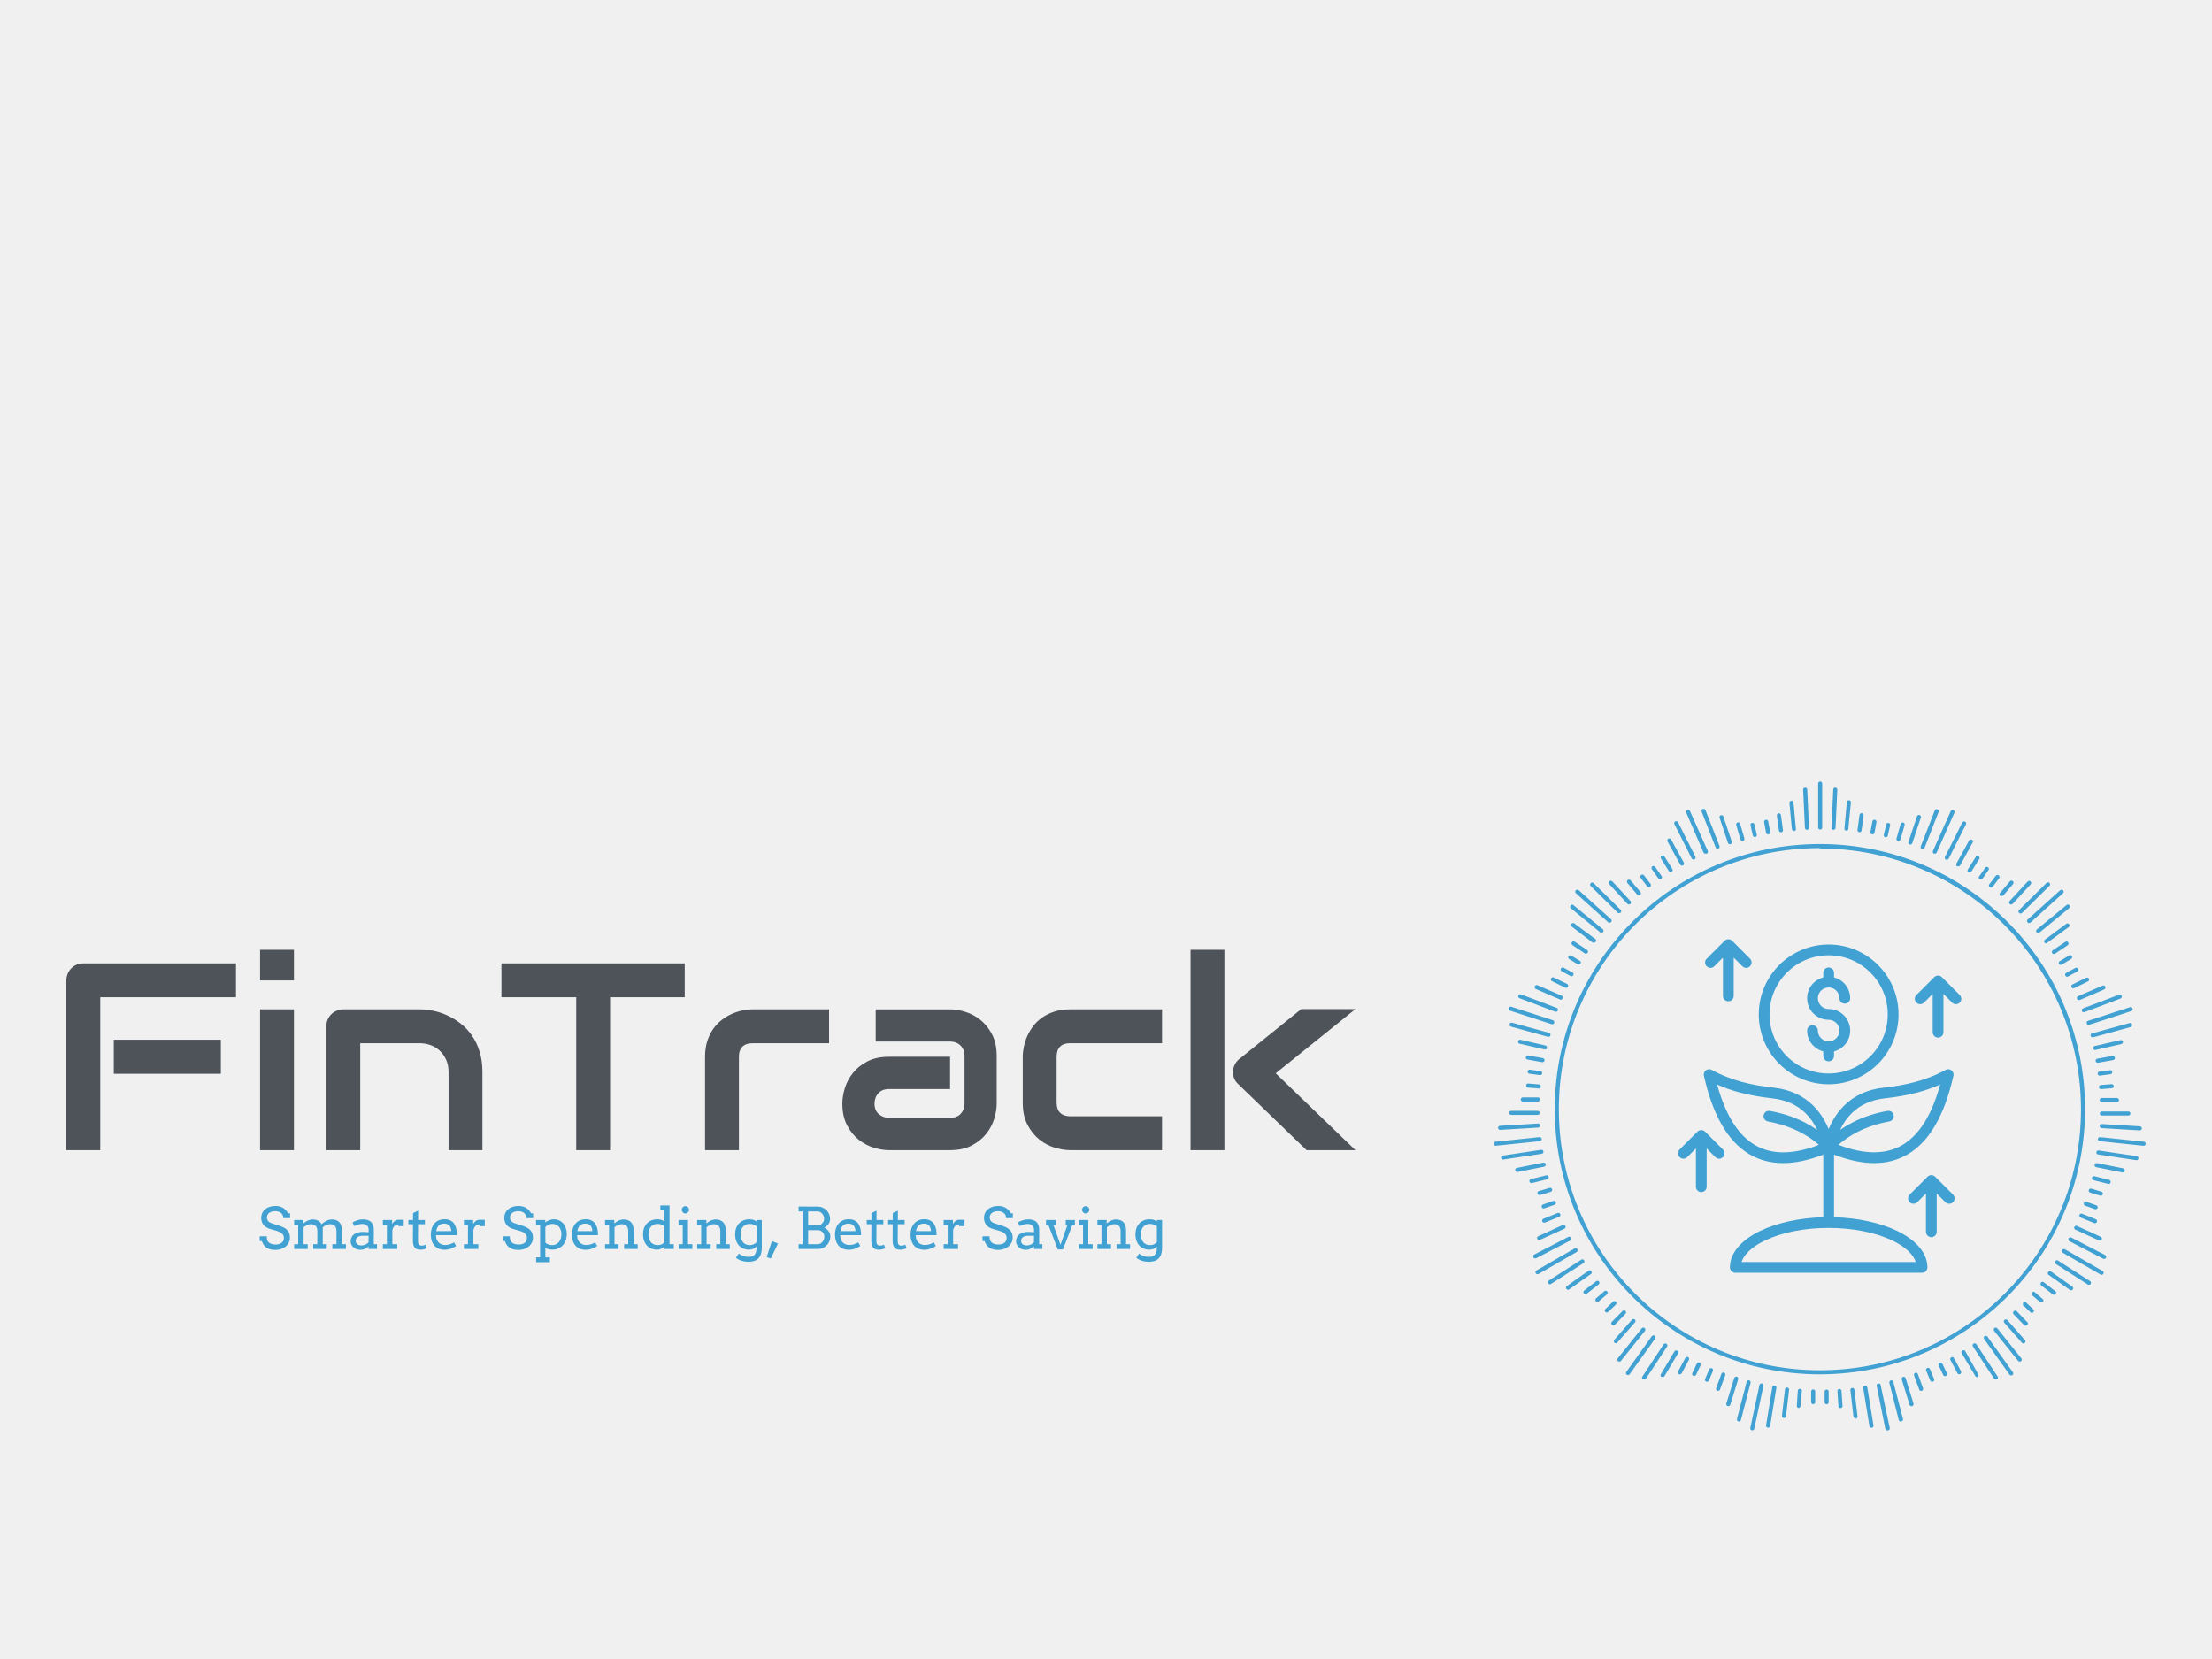
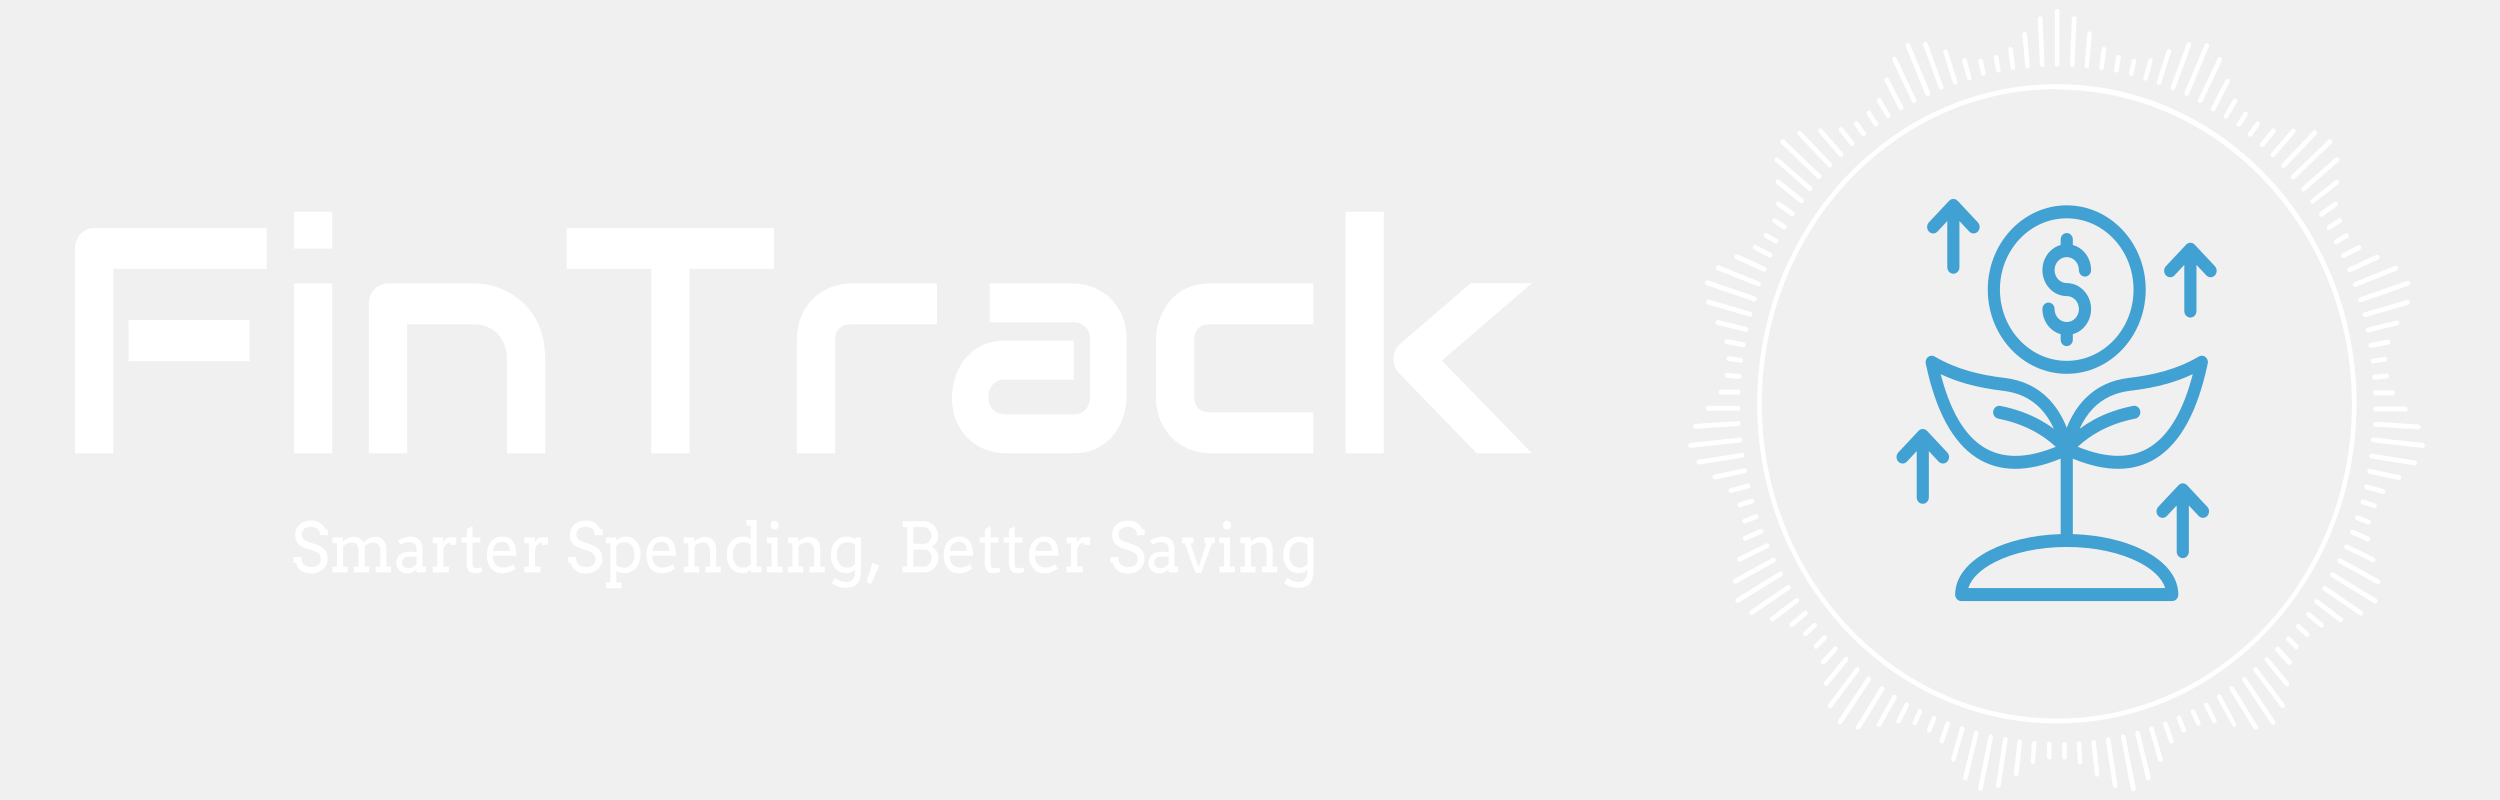
- <svg xmlns="http://www.w3.org/2000/svg" viewBox="0 0 400 300">
+ <svg xmlns="http://www.w3.org/2000/svg" viewBox="0 140 400 120" height="80px" width="250px" preserveAspectRatio="none">
  <rect data-name="background" fill="none" />
-   <g data-name="container" data="container_num:25" fill="#40a1d2" transform="translate(270.1076,141.3301) scale(2.296275)">
+   <g fill="white" transform="translate(270.1076,141.3301) scale(2.296275)">
    <path d="M25.69 46.68A20.88 20.88 0 1 1 46.57 25.8a20.9 20.9 0 0 1-20.88 20.88zm0-41.44A20.56 20.56 0 1 0 46.25 25.8 20.58 20.58 0 0 0 25.69 5.27z" />
    <path d="M25.71 3.78a.16.16 0 0 1-.16-.16V.16a.16.16 0 1 1 .32 0v3.46a.16.16 0 0 1-.16.16zM24.67 3.8a.16.16 0 0 1-.16-.15l-.14-3a.16.16 0 0 1 .15-.17.15.15 0 0 1 .17.15l.14 3a.16.16 0 0 1-.15.17zM23.64 3.87a.16.16 0 0 1-.16-.15l-.19-2.04a.16.16 0 0 1 .15-.17.16.16 0 0 1 .17.15l.19 2.08a.16.16 0 0 1-.15.17zM22.62 3.99a.16.16 0 0 1-.16-.14l-.16-1.17a.16.16 0 0 1 .14-.18.16.16 0 0 1 .18.14l.16 1.18a.16.16 0 0 1-.14.18zM21.61 4.16a.16.16 0 0 1-.16-.13l-.15-.82a.163.163 0 1 1 .32-.06l.15.82a.16.16 0 0 1-.13.19zM26.75 3.8a.16.16 0 0 1-.15-.17l.14-3a.15.15 0 0 1 .17-.15.16.16 0 0 1 .15.17l-.14 3a.16.16 0 0 1-.17.15zM27.77 3.87a.16.16 0 0 1-.15-.17l.19-2.08a.16.16 0 0 1 .17-.15.16.16 0 0 1 .15.17l-.2 2.04a.16.16 0 0 1-.16.19zM28.79 3.99a.16.16 0 0 1-.14-.18l.16-1.18a.16.16 0 0 1 .18-.14.16.16 0 0 1 .14.18l-.16 1.18a.16.16 0 0 1-.18.14zM29.8 4.16a.16.16 0 0 1-.13-.19l.15-.82a.163.163 0 1 1 .32.06l-.15.82a.16.16 0 0 1-.19.13zM16.67 5.68a.16.16 0 0 1-.15-.1l-1.36-3.14a.16.16 0 0 1 .29-.13l1.41 3.16a.16.16 0 0 1-.08.21h-.07zM15.73 6.14a.16.16 0 0 1-.14-.09l-1.36-2.7a.161.161 0 1 1 .29-.14l1.36 2.7a.16.16 0 0 1-.07.22zM14.83 6.62a.16.16 0 0 1-.14-.08l-1-1.82a.161.161 0 0 1 .28-.16l1 1.82a.16.16 0 0 1-.06.22zM13.94 7.14a.16.16 0 0 1-.14-.08l-.63-1a.16.16 0 0 1 .27-.17l.63 1a.16.16 0 0 1-.05.22zM13.08 7.68a.16.16 0 0 1-.13-.07l-.48-.69a.16.16 0 1 1 .26-.18l.48.69a.16.16 0 0 1 0 .22.16.16 0 0 1-.13.03zM17.63 5.29a.16.16 0 0 1-.15-.1l-1.1-2.81a.162.162 0 1 1 .3-.12l1.1 2.81a.16.16 0 0 1-.09.21h-.06zM18.6 4.94a.16.16 0 0 1-.15-.11l-.67-2a.16.16 0 0 1 .3-.1l.67 2a.16.16 0 0 1-.1.2h-.05zM19.58 4.68a.16.16 0 0 1-.15-.12l-.33-1.14a.161.161 0 1 1 .31-.09l.33 1.14a.16.16 0 0 1-.11.2zM20.57 4.37a.16.16 0 0 1-.16-.12l-.19-.82a.16.16 0 0 1 .31-.07l.19.82a.16.16 0 0 1-.12.19z" />
    <g>
      <path d="M9.16 11.11a.16.16 0 0 1-.11 0L6.48 8.8a.163.163 0 1 1 .22-.24l2.57 2.31a.16.16 0 0 1-.11.24zM8.52 11.9a.16.16 0 0 1-.1 0L6.08 9.98a.16.16 0 0 1 .2-.25l2.34 1.92a.16.16 0 0 1-.1.25zM7.89 12.68a.16.16 0 0 1-.1 0l-1.63-1.25a.161.161 0 1 1 .19-.26l1.68 1.25a.16.16 0 0 1-.14.26zM7.29 13.55a.16.16 0 0 1-.09 0l-1-.67a.162.162 0 1 1 .18-.27l1 .67a.16.16 0 0 1-.09.27zM6.73 14.41h-.08l-.72-.44a.16.16 0 0 1 .17-.27l.72.44a.16.16 0 0 1-.09.27zM9.91 10.36a.16.16 0 0 1-.11 0L7.65 8.24a.163.163 0 1 1 .23-.23l2.15 2.12a.16.16 0 0 1-.12.23zM10.65 9.68a.16.16 0 0 1-.12-.05L9.11 8.09a.163.163 0 1 1 .24-.22l1.42 1.54a.16.16 0 0 1-.12.27zM11.42 8.96a.16.16 0 0 1-.12-.06l-.77-.91a.163.163 0 1 1 .25-.21l.77.91a.16.16 0 0 1-.13.27zM12.22 8.32a.16.16 0 0 1-.13-.06l-.51-.67a.164.164 0 1 1 .26-.2l.51.67a.16.16 0 0 1-.13.26z" />
    </g>
    <g>
      <path d="M4.57 19.11l-3.29-1.07a.163.163 0 0 1 .1-.31l3.29 1.07a.163.163 0 0 1-.1.31zM4.27 20.1l-2.91-.8a.161.161 0 1 1 .09-.31l2.91.8a.161.161 0 0 1-.09.31zM4.02 21.1l-2-.46a.16.16 0 0 1 .07-.31l2 .46a.16.16 0 0 1-.07.31zM3.82 22.1l-1.17-.21a.163.163 0 0 1 .06-.32l1.17.21a.163.163 0 0 1-.06.32zM3.66 23.12l-.83-.11a.16.16 0 1 1 0-.32l.83.11a.16.16 0 0 1 0 .32zM4.91 18.13h-.05l-2.83-1.07a.16.16 0 0 1-.09-.21.16.16 0 0 1 .21-.09l2.83 1.07a.16.16 0 0 1-.07.3zM5.3 17.17h-.06l-1.92-.83a.163.163 0 1 1 .13-.3l1.92.83a.16.16 0 0 1-.07.3zM5.73 16.24h-.07l-1.07-.52a.161.161 0 0 1 .14-.29l1.07.52a.16.16 0 0 1-.07.29zM6.16 15.33h-.08l-.74-.4a.16.16 0 0 1 .15-.28l.74.4a.16.16 0 0 1-.07.28z" />
    </g>
    <g>
      <path d="M.16 28.68a.16.16 0 0 1 0-.32L3.6 28a.16.16 0 0 1 .18.14.16.16 0 0 1-.14.18l-3.48.36zM.74 29.77a.16.16 0 0 1 0-.32l3-.45a.16.16 0 0 1 .18.13.16.16 0 0 1-.13.18l-3 .45zM1.85 30.74a.16.16 0 0 1 0-.32l2.05-.41a.163.163 0 1 1 .06.32l-2.05.41zM2.97 31.62a.16.16 0 0 1 0-.32l1.16-.29a.16.16 0 0 1 .08.31l-1.16.29zM3.6 32.56a.16.16 0 0 1 0-.32l.8-.24a.161.161 0 1 1 .09.31l-.8.24zM.5 27.43a.16.16 0 0 1 0-.32l3-.18a.16.16 0 0 1 0 .32l-3 .18zM1.38 26.25a.16.16 0 0 1 0-.32h2.09a.17.17 0 0 1 .16.16.16.16 0 0 1-.16.16H1.38zM3.48 25.2H2.29a.16.16 0 0 1-.16-.17.17.17 0 0 1 .17-.16h1.19a.165.165 0 0 1-.01.33zM3.54 24.17l-.84-.07a.16.16 0 0 1-.15-.17.16.16 0 0 1 .17-.15l.84.07a.16.16 0 0 1-.02.32z" />
    </g>
    <g>
      <path d="M3.45 38.8a.16.16 0 0 1-.08-.3l3-1.73a.161.161 0 0 1 .16.28l-3 1.73zM4.44 39.59a.16.16 0 0 1-.09-.3l2.54-1.63a.16.16 0 1 1 .17.27l-2.54 1.63zM5.85 40.02a.16.16 0 0 1-.09-.29l1.71-1.21a.161.161 0 0 1 .19.26l-1.71 1.21a.16.16 0 0 1-.1.03zM7.23 40.37a.16.16 0 0 1-.1-.29l.94-.73a.16.16 0 0 1 .2.25l-.94.73a.16.16 0 0 1-.1.04zM8.16 40.98a.16.16 0 0 1-.1-.28l.64-.55a.16.16 0 1 1 .21.24l-.64.55a.16.16 0 0 1-.11.04zM3.26 37.55a.16.16 0 0 1-.07-.3l2.68-1.39a.163.163 0 0 1 .15.29l-2.68 1.39zM3.59 36.11a.16.16 0 0 1-.07-.31l1.9-.87a.16.16 0 1 1 .13.29l-1.9.87h-.07zM3.98 34.74a.16.16 0 0 1-.06-.31l1.1-.45a.162.162 0 1 1 .12.3l-1.1.45h-.06zM3.93 33.62a.16.16 0 0 1-.05-.31l.79-.28a.16.16 0 1 1 .11.3l-.79.28h-.05z" />
    </g>
    <g>
      <path d="M10.58 46.74a.16.16 0 0 1-.13-.26l2-2.8a.161.161 0 0 1 .26.19l-2 2.8a.16.16 0 0 1-.13.07zM11.81 47.06h-.09a.16.16 0 0 1 0-.22l1.66-2.52a.162.162 0 1 1 .27.18l-1.66 2.52a.16.16 0 0 1-.18.04zM13.27 46.88h-.08a.16.16 0 0 1-.03-.2l1.07-1.8a.161.161 0 0 1 .28.16l-1.07 1.8a.16.16 0 0 1-.17.04zM14.67 46.68h-.08a.16.16 0 0 1-.07-.22l.56-1.05a.16.16 0 1 1 .28.15l-.56 1.05a.16.16 0 0 1-.13.07zM15.79 46.8h-.07a.16.16 0 0 1-.08-.21l.36-.76a.161.161 0 0 1 .29.14l-.36.76a.16.16 0 0 1-.14.07zM9.9 45.68a.16.16 0 0 1-.13-.26l1.89-2.36a.16.16 0 1 1 .25.2l-1.89 2.36a.16.16 0 0 1-.12.06zM9.62 44.23a.16.16 0 0 1-.12-.27l1.38-1.57a.16.16 0 1 1 .24.21l-1.38 1.57a.16.16 0 0 1-.12.06zM9.42 42.82a.16.16 0 0 1-.12-.27l.86-.87a.16.16 0 0 1 .23.22l-.83.86a.16.16 0 0 1-.14.06zM8.91 41.81a.16.16 0 0 1-.11-.28l.61-.58a.16.16 0 0 1 .22.23l-.61.58a.16.16 0 0 1-.11.05z" />
    </g>
    <g>
      <path d="M20.33 51.09a.16.16 0 0 1-.12-.19l.72-3.38a.16.16 0 0 1 .19-.12.16.16 0 0 1 .12.19l-.72 3.38a.16.16 0 0 1-.19.12zM21.58 50.88a.16.16 0 0 1-.13-.18l.49-3a.162.162 0 1 1 .32.05l-.49 3a.16.16 0 0 1-.19.13zM22.84 50.12a.16.16 0 0 1-.14-.18l.24-2.08a.16.16 0 0 1 .18-.14.16.16 0 0 1 .14.18l-.24 2.08a.16.16 0 0 1-.18.14zM24.02 49.33a.16.16 0 0 1-.15-.17l.08-1.19a.17.17 0 0 1 .17-.15.16.16 0 0 1 .15.17l-.11 1.19a.16.16 0 0 1-.14.15zM25.16 49.03a.16.16 0 0 1-.16-.16v-.84a.16.16 0 0 1 .32 0v.84a.16.16 0 0 1-.16.16zM19.27 50.39a.16.16 0 0 1-.11-.2l.76-2.92a.16.16 0 1 1 .31.08l-.76 2.92a.16.16 0 0 1-.2.12zM18.43 49.18a.16.16 0 0 1-.11-.2l.62-2a.163.163 0 1 1 .31.1l-.62 2a.16.16 0 0 1-.2.1zM17.67 47.98h-.05a.16.16 0 0 1-.1-.21l.41-1.12a.16.16 0 1 1 .3.11l-.41 1.12a.16.16 0 0 1-.15.1zM16.8 47.26h-.06a.16.16 0 0 1-.09-.21l.32-.77a.162.162 0 0 1 .3.12l-.32.77a.16.16 0 0 1-.15.09z" />
    </g>
    <g>
      <path d="M31 51.1a.16.16 0 0 1-.16-.13l-.68-3.38a.16.16 0 0 1 .12-.19.16.16 0 0 1 .19.12l.72 3.38a.16.16 0 0 1-.12.19zM32.06 50.4a.16.16 0 0 1-.16-.12l-.74-2.92a.16.16 0 0 1 .11-.2.16.16 0 0 1 .2.11l.76 2.92a.16.16 0 0 1-.11.2zM32.9 49.19a.16.16 0 0 1-.15-.11l-.62-2a.163.163 0 0 1 .31-.1l.62 2a.16.16 0 0 1-.11.2zM33.66 47.99a.16.16 0 0 1-.15-.11l-.41-1.12a.16.16 0 0 1 .3-.11l.41 1.12a.16.16 0 0 1-.1.21h-.05zM34.53 47.27a.16.16 0 0 1-.15-.1l-.32-.77a.162.162 0 1 1 .3-.12l.32.77a.16.16 0 0 1-.09.21h-.06zM29.75 50.89a.16.16 0 0 1-.16-.13l-.49-3a.162.162 0 0 1 .32-.05l.49 3a.16.16 0 0 1-.13.18zM28.49 50.13a.16.16 0 0 1-.16-.14l-.24-2.08a.16.16 0 1 1 .32 0l.24 2.08a.16.16 0 0 1-.14.18zM27.31 49.34a.16.16 0 0 1-.16-.15L27.07 48a.16.16 0 0 1 .15-.17.16.16 0 0 1 .17.15l.08 1.19a.16.16 0 0 1-.15.17zM26.22 49.04a.16.16 0 0 1-.16-.16v-.84a.16.16 0 0 1 .16-.16.16.16 0 0 1 .16.16v.84a.16.16 0 0 1-.16.16z" />
    </g>
    <g>
      <path d="M40.75 46.77a.16.16 0 0 1-.13-.07l-2-2.8a.161.161 0 0 1 .26-.19l2 2.8a.16.16 0 0 1-.13.26zM41.43 45.68a.16.16 0 0 1-.13-.06l-1.89-2.36a.16.16 0 0 1 .25-.2l1.89 2.36a.16.16 0 0 1-.12.26zM41.72 44.25a.16.16 0 0 1-.12-.05l-1.38-1.57a.16.16 0 1 1 .24-.21l1.38 1.57a.16.16 0 0 1-.12.26zM41.92 42.84a.16.16 0 0 1-.12 0l-.83-.86a.178.178 0 0 1 .19-.3l.83.86a.16.16 0 0 1-.07.3zM42.42 41.83a.16.16 0 0 1-.11 0l-.61-.58a.16.16 0 0 1 .22-.23l.61.58a.16.16 0 0 1-.11.23zM39.53 47.08a.16.16 0 0 1-.13-.07l-1.66-2.52a.162.162 0 1 1 .27-.18l1.66 2.52a.16.16 0 0 1 0 .22zM38.07 46.9a.16.16 0 0 1-.14-.08l-1.07-1.8a.161.161 0 1 1 .28-.16l1.02 1.82a.16.16 0 0 1-.06.22zM36.66 46.68a.16.16 0 0 1-.14-.09l-.56-1.05a.16.16 0 0 1 .28-.15l.56 1.05a.16.16 0 0 1-.07.22zM35.55 46.83a.16.16 0 0 1-.15-.09l-.36-.76a.161.161 0 1 1 .29-.14l.36.76a.16.16 0 0 1-.08.21z" />
    </g>
    <g>
      <path d="M47.9 38.84h-.08l-3-1.73a.161.161 0 0 1 .16-.28l3 1.73a.16.16 0 0 1-.08.28zM48.09 37.59h-.07l-2.68-1.39a.163.163 0 1 1 .15-.29l2.68 1.39a.16.16 0 0 1-.08.29zM47.76 36.15h-.07l-1.9-.87a.16.16 0 0 1 .13-.29l1.9.87a.16.16 0 0 1-.06.29zM47.37 34.78h-.06l-1.1-.45a.162.162 0 0 1 .12-.3l1.1.45a.16.16 0 0 1-.06.3zM47.42 33.68h-.05l-.79-.28a.16.16 0 1 1 .11-.3l.79.28a.16.16 0 0 1-.06.3zM46.91 39.63h-.09L44.28 38a.16.16 0 1 1 .17-.27l2.54 1.63a.16.16 0 0 1-.08.27zM45.5 40.06a.16.16 0 0 1-.09 0l-1.71-1.21a.161.161 0 1 1 .19-.26l1.71 1.21a.16.16 0 0 1-.1.26zM44.16 40.41a.16.16 0 0 1-.1 0l-.94-.73a.16.16 0 1 1 .2-.25l.94.73a.16.16 0 0 1-.1.25zM43.16 41.02a.16.16 0 0 1-.1 0l-.64-.55a.16.16 0 1 1 .21-.24l.64.55a.16.16 0 0 1-.11.24z" />
    </g>
    <g>
      <path d="M51.16 28.68l-3.44-.36a.16.16 0 0 1-.14-.18.16.16 0 0 1 .18-.14l3.44.36a.161.161 0 0 1-.04.32zM50.87 27.47l-3-.18a.16.16 0 0 1-.15-.17.16.16 0 0 1 .17-.15l3 .18a.16.16 0 0 1-.02.32zM49.98 26.3h-2.09a.16.16 0 0 1 0-.32h2.09a.16.16 0 0 1 0 .32zM47.88 25.24a.16.16 0 0 1 0-.32h1.19a.17.17 0 0 1 .17.16.16.16 0 0 1-.16.17h-1.19zM47.82 24.22a.16.16 0 0 1 0-.32l.84-.07a.16.16 0 0 1 .17.15.16.16 0 0 1-.15.17l-.84.07zM50.62 29.82l-3-.45a.16.16 0 0 1 0-.32l3 .45a.16.16 0 0 1 0 .32zM49.51 30.78l-2.05-.41a.163.163 0 1 1 .06-.32l2.05.41a.163.163 0 0 1-.06.32zM48.39 31.68l-1.16-.29a.16.16 0 0 1 .08-.31l1.16.29a.16.16 0 0 1-.08.31zM47.77 32.61l-.8-.24a.161.161 0 1 1 .09-.31l.8.24a.161.161 0 0 1-.09.31z" />
    </g>
    <g>
      <path d="M46.81 19.15a.16.16 0 0 1 0-.31l3.29-1.07a.163.163 0 1 1 .1.31l-3.29 1.07zM46.47 18.17a.16.16 0 0 1-.06-.31l2.83-1.07a.16.16 0 1 1 .11.3l-2.83 1.07h-.06zM46.09 17.21a.16.16 0 0 1-.06-.31l1.92-.83a.163.163 0 0 1 .13.3l-1.92.83h-.06zM45.66 16.28a.16.16 0 0 1-.07-.31l1.07-.52a.161.161 0 1 1 .14.29l-1.07.52zM45.16 15.37a.16.16 0 0 1-.08-.3l.74-.4a.16.16 0 0 1 .15.28l-.74.4zM47.16 20.14a.16.16 0 0 1 0-.32l2.91-.8a.161.161 0 0 1 .09.31l-2.91.8zM47.36 21.14a.16.16 0 0 1 0-.32l2-.46a.16.16 0 0 1 .19.12.16.16 0 0 1-.12.19l-2 .46zM47.56 22.14a.16.16 0 0 1 0-.32l1.17-.21a.16.16 0 0 1 .19.13.16.16 0 0 1-.13.19l-1.17.21zM47.72 23.16a.16.16 0 0 1 0-.32l.83-.11a.16.16 0 0 1 0 .32l-.83.11z" />
    </g>
    <g>
      <path d="M42.16 11.14a.16.16 0 0 1-.11-.28l2.57-2.31a.163.163 0 0 1 .22.24l-2.57 2.31a.16.16 0 0 1-.11.04zM41.49 10.39a.16.16 0 0 1-.11-.28l2.15-2.12a.163.163 0 1 1 .23.23l-2.15 2.12a.16.16 0 0 1-.12.05zM40.75 9.68a.16.16 0 0 1-.12-.27l1.42-1.54a.163.163 0 0 1 .24.22l-1.42 1.54a.16.16 0 0 1-.12.05zM39.98 9a.16.16 0 0 1-.1 0 .16.16 0 0 1 0-.23l.77-.91a.163.163 0 0 1 .25.21l-.77.91a.16.16 0 0 1-.15.02zM39.16 8.35a.16.16 0 0 1-.13-.26l.51-.67a.164.164 0 0 1 .26.2l-.51.67a.16.16 0 0 1-.13.06zM42.88 11.93a.16.16 0 0 1-.1-.29l2.34-1.92a.16.16 0 1 1 .2.25l-2.34 1.92a.16.16 0 0 1-.1.04zM43.51 12.74a.16.16 0 0 1-.1-.29l1.68-1.25a.161.161 0 1 1 .19.26l-1.67 1.22a.16.16 0 0 1-.1.06zM44.11 13.58a.16.16 0 0 1-.09-.29l1-.67a.162.162 0 1 1 .18.27l-1 .67a.16.16 0 0 1-.09.02zM44.66 14.44a.16.16 0 0 1-.08-.3l.72-.44a.16.16 0 1 1 .17.27l-.72.44z" />
    </g>
    <g>
      <path d="M34.74 5.68h-.07a.16.16 0 0 1-.08-.21L36 2.31a.16.16 0 0 1 .29.13L34.88 5.6a.16.16 0 0 1-.14.08zM33.78 5.31h-.06a.16.16 0 0 1-.09-.21l1.1-2.81a.162.162 0 1 1 .3.12l-1.1 2.81a.16.16 0 0 1-.15.09zM32.81 4.96h-.05a.16.16 0 0 1-.1-.2l.67-2a.16.16 0 1 1 .3.1l-.67 2a.16.16 0 0 1-.15.1zM31.83 4.68a.16.16 0 0 1-.11-.2l.33-1.14a.161.161 0 0 1 .31.09l-.33 1.14a.16.16 0 0 1-.2.11zM30.84 4.39a.16.16 0 0 1-.12-.19l.19-.82a.16.16 0 0 1 .19-.12.16.16 0 0 1 .12.19l-.19.82a.16.16 0 0 1-.19.12zM35.68 6.15h-.07a.16.16 0 0 1-.07-.22l1.36-2.7a.161.161 0 0 1 .29.14l-1.36 2.7a.16.16 0 0 1-.15.08zM36.58 6.68h-.08a.16.16 0 0 1-.06-.22l1-1.82a.161.161 0 1 1 .28.16l-1 1.82a.16.16 0 0 1-.14.06zM37.47 7.16h-.09a.16.16 0 0 1-.05-.22l.63-1a.16.16 0 1 1 .27.17l-.63 1a.16.16 0 0 1-.13.05zM38.33 7.68a.16.16 0 0 1-.09 0 .16.16 0 0 1 0-.22l.48-.69a.16.16 0 0 1 .26.18l-.48.69a.16.16 0 0 1-.17.04z" />
    </g>
  </g>
  <g data-name="icon" fill="#40a1d2" data="id:7199517" transform="translate(296.629,167.5748) scale(0.6484956)">
    <path d="m76.793 93.5c-0.734-2.258-3.094-4.344-6.523-5.992-4.516-2.168-10.793-3.512-17.762-3.512s-13.25 1.34-17.762 3.512c-3.434 1.648-5.789 3.731-6.523 5.992h48.578zm-7.894-42.137c0.809-0.148 1.594 0.391 1.738 1.199 0.148 0.809-0.391 1.594-1.199 1.738-3.262 0.602-6.227 1.574-8.879 2.93-1.949 0.992-3.731 2.188-5.344 3.586 7.305 2.801 13.297 2.801 17.965-0.012 4.641-2.793 8.117-8.395 10.426-16.789-2.094 0.93-4.191 1.648-6.289 2.207-3.062 0.82-6.133 1.309-9.191 1.648-3.766 0.422-6.793 1.82-9.102 4.055-1.344 1.301-2.457 2.891-3.344 4.742 1.117-0.777 2.293-1.48 3.527-2.113 2.894-1.477 6.133-2.543 9.699-3.199zm-33.328 2.941c-0.809-0.148-1.352-0.926-1.199-1.738 0.148-0.809 0.926-1.352 1.738-1.199 3.566 0.652 6.805 1.723 9.699 3.199 1.234 0.629 2.41 1.332 3.527 2.113-0.887-1.855-2-3.445-3.344-4.742-2.309-2.231-5.34-3.633-9.102-4.055-3.059-0.344-6.129-0.832-9.191-1.648-2.098-0.562-4.195-1.277-6.289-2.207 2.309 8.398 5.785 13.996 10.426 16.789 4.668 2.812 10.656 2.812 17.965 0.012-1.609-1.398-3.394-2.594-5.344-3.586-2.656-1.352-5.617-2.328-8.879-2.93zm-14.957-43.266c-0.586 0.586-1.535 0.586-2.121 0-0.586-0.586-0.586-1.535 0-2.121l4.981-4.981c0.586-0.586 1.535-0.586 2.121 0l4.981 4.981c0.586 0.586 0.586 1.535 0 2.121-0.586 0.586-1.535 0.586-2.121 0l-2.422-2.422v10.68c0 0.828-0.672 1.5-1.5 1.5s-1.5-0.672-1.5-1.5v-10.68l-2.422 2.422zm58.48 10.133c-0.586 0.586-1.535 0.586-2.121 0-0.586-0.586-0.586-1.535 0-2.121l4.981-4.981c0.586-0.586 1.535-0.586 2.121 0l4.981 4.981c0.586 0.586 0.586 1.535 0 2.121-0.586 0.586-1.535 0.586-2.121 0l-2.422-2.422v10.68c0 0.828-0.672 1.5-1.5 1.5s-1.5-0.672-1.5-1.5v-10.68l-2.422 2.422zm-1.879 55.648c-0.586 0.586-1.535 0.586-2.121 0-0.586-0.586-0.586-1.535 0-2.121l4.981-4.981c0.586-0.586 1.535-0.586 2.121 0l4.981 4.981c0.586 0.586 0.586 1.535 0 2.121-0.586 0.586-1.535 0.586-2.121 0l-2.422-2.422v10.68c0 0.828-0.672 1.5-1.5 1.5-0.828 0-1.5-0.672-1.5-1.5v-10.68l-2.422 2.422zm-64.148-12.566c-0.586 0.586-1.535 0.586-2.121 0-0.586-0.586-0.586-1.535 0-2.121l4.981-4.981c0.586-0.586 1.535-0.586 2.121 0l4.981 4.981c0.586 0.586 0.586 1.535 0 2.121-0.586 0.586-1.535 0.586-2.121 0l-2.422-2.422v10.68c0 0.828-0.672 1.5-1.5 1.5s-1.5-0.672-1.5-1.5v-10.68l-2.422 2.422zm40.938-28.211c0 0.828-0.672 1.5-1.5 1.5s-1.5-0.672-1.5-1.5v-1.262c-1.055-0.273-1.996-0.82-2.746-1.57-1.086-1.086-1.758-2.59-1.758-4.246 0-0.828 0.672-1.5 1.5-1.5s1.5 0.672 1.5 1.5 0.34 1.586 0.879 2.125c0.535 0.535 1.273 0.871 2.086 0.879h0.078c0.812-0.012 1.551-0.344 2.086-0.879 0.543-0.543 0.879-1.297 0.879-2.125s-0.34-1.582-0.879-2.125c-0.543-0.543-1.293-0.879-2.125-0.879-1.656 0-3.16-0.672-4.246-1.758-1.086-1.086-1.758-2.59-1.758-4.246s0.672-3.16 1.758-4.246c0.746-0.746 1.688-1.301 2.746-1.57v-1.262c0-0.828 0.672-1.5 1.5-1.5s1.5 0.672 1.5 1.5v1.262c1.055 0.273 1.996 0.82 2.746 1.57 1.086 1.086 1.758 2.59 1.758 4.246 0 0.828-0.672 1.5-1.5 1.5-0.828 0-1.5-0.672-1.5-1.5s-0.34-1.586-0.879-2.125c-0.535-0.535-1.273-0.871-2.086-0.879h-0.078c-0.812 0.012-1.551 0.344-2.086 0.879-0.543 0.543-0.879 1.297-0.879 2.125s0.34 1.582 0.879 2.125c0.543 0.543 1.293 0.879 2.125 0.879 1.656 0 3.16 0.672 4.246 1.758s1.758 2.59 1.758 4.246-0.672 3.16-1.758 4.246c-0.746 0.746-1.688 1.301-2.746 1.57zm-1.5-31.066c5.379 0 10.25 2.18 13.777 5.707 3.523 3.523 5.707 8.398 5.707 13.777 0 5.375-2.184 10.25-5.711 13.773-3.523 3.527-8.395 5.711-13.773 5.711-5.375 0-10.246-2.18-13.773-5.707l-0.008-0.008c-3.523-3.527-5.703-8.398-5.703-13.766 0-5.379 2.18-10.25 5.707-13.777l0.09-0.086c3.523-3.477 8.359-5.625 13.688-5.625zm11.656 7.828c-2.981-2.981-7.106-4.828-11.656-4.828-4.519 0-8.613 1.816-11.586 4.754l-0.07 0.074c-2.981 2.981-4.828 7.106-4.828 11.656 0 4.555 1.844 8.68 4.82 11.656 2.981 2.984 7.106 4.828 11.66 4.828 4.551 0 8.672-1.844 11.656-4.828 2.984-2.981 4.828-7.102 4.828-11.656 0-4.551-1.844-8.672-4.828-11.656zm23.129 28.773c-2.461 10.965-6.652 18.23-12.562 21.797-5.535 3.332-12.445 3.394-20.723 0.188v17.457c6.812 0.184 12.977 1.598 17.555 3.797 5.238 2.516 8.477 6.109 8.477 10.188 0 0.828-0.672 1.5-1.5 1.5h-52.062c-0.828 0-1.5-0.672-1.5-1.5 0-4.074 3.238-7.672 8.477-10.188 4.57-2.195 10.738-3.613 17.555-3.797v-17.457c-8.277 3.207-15.188 3.144-20.723-0.188-5.918-3.562-10.105-10.832-12.562-21.797-0.074-0.344-0.031-0.711 0.148-1.043 0.395-0.723 1.301-0.992 2.027-0.598 2.824 1.547 5.695 2.621 8.574 3.394 2.902 0.773 5.824 1.242 8.75 1.566 4.453 0.496 8.062 2.18 10.848 4.871 1.859 1.797 3.336 4.031 4.441 6.652 1.102-2.617 2.578-4.856 4.441-6.652 2.785-2.695 6.394-4.379 10.848-4.871 2.922-0.328 5.848-0.793 8.75-1.566 2.883-0.77 5.75-1.848 8.574-3.394 0.723-0.395 1.633-0.125 2.027 0.598 0.18 0.328 0.223 0.703 0.148 1.043z" />
  </g>
-   <g data-name="business_name" fill="#4e535a" data="id:78" transform="translate(8.443083,150.1325) scale(1.206054)">
+   <g data-name="business_name" fill="white" data="id:78" transform="translate(8.443083,150.1325) scale(1.206054)">
    <path d="M26.113,36.523l-16.055,0l0-5.117l16.055,0l0,5.117z M28.379,25.039l-20.352,0l0,22.93l-5.078,0l0-25.449q0-0.527,0.195-0.996t0.537-0.82t0.811-0.547t1.016-0.195l22.871,0l0,5.078z M37.07,22.52l-5.078,0l0-4.59l5.078,0l0,4.59z M37.07,47.969l-5.078,0l0-21.113l5.078,0l0,21.113z M65.332,47.969l-5.078,0l0-11.719q0-0.996-0.342-1.787t-0.928-1.357t-1.377-0.869t-1.709-0.303l-8.887,0l0,16.035l-5.078,0l0-18.594q0-0.527,0.195-0.986t0.547-0.801t0.82-0.537t0.996-0.195l11.445,0q0.957,0,2.021,0.215t2.109,0.693t1.992,1.211t1.68,1.777t1.162,2.412t0.43,3.086l0,11.719z M95.664,25.039l-11.191,0l0,22.93l-5.078,0l0-22.93l-11.211,0l0-5.078l27.48,0l0,5.078z M117.305,31.934l-11.426,0q-1.035,0-1.562,0.518t-0.527,1.514l0,14.004l-5.078,0l0-14.004q0-1.309,0.332-2.344t0.889-1.826t1.279-1.348t1.514-0.908t1.602-0.518t1.514-0.166l11.465,0l0,5.078z M142.441,40.977q0,1.055-0.371,2.275t-1.201,2.266t-2.168,1.748t-3.252,0.703l-9.16,0q-1.055,0-2.275-0.371t-2.266-1.201t-1.748-2.168t-0.703-3.252q0-1.055,0.371-2.285t1.201-2.275t2.168-1.748t3.252-0.703l9.16,0l0,4.844l-9.16,0q-1.035,0-1.602,0.635t-0.566,1.572q0,0.996,0.654,1.553t1.553,0.557l9.121,0q1.035,0,1.602-0.625t0.566-1.562l0-7.09q0-0.996-0.615-1.582t-1.553-0.586l-11.152,0l0-4.824l11.152,0q1.055,0,2.275,0.371t2.266,1.201t1.748,2.168t0.703,3.252l0,7.129z M167.227,47.969l-13.77,0q-1.055,0-2.305-0.371t-2.314-1.221t-1.777-2.207t-0.713-3.33l0-6.875q0-0.723,0.166-1.523t0.518-1.592t0.908-1.514t1.348-1.27t1.826-0.879t2.344-0.332l13.77,0l0,5.078l-13.77,0q-0.996,0-1.514,0.508t-0.518,1.562l0,6.836q0,0.996,0.527,1.523t1.543,0.527l13.73,0l0,5.078z M196.23,47.969l-7.324,0l-10.234-9.883q-0.859-0.781-0.801-1.953q0.039-0.547,0.283-1.025t0.674-0.811l9.277-7.48l8.125,0l-11.953,9.629z M176.582,47.969l-5.078,0l0-30.039l5.078,0l0,30.039z" />
  </g>
-   <g data-name="slogan" fill="#40a1d2" data="id:20" transform="translate(46.56129,213.4308) scale(0.2591049)">
+   <g data-name="slogan" fill="white" data="id:20" transform="translate(46.56129,213.4308) scale(0.2591049)">
    <path d="M17.344,23.828q-0.625-0.859-1.377-1.318t-1.65-0.703t-1.797-0.244q-1.484,0-2.598,0.342t-1.846,0.928t-1.104,1.367t-0.371,1.641q0,1.289,0.459,2.08t1.162,1.27t1.553,0.752t1.631,0.547l3.945,1.289q1.777,0.566,3.135,1.289t2.275,1.709t1.396,2.275t0.479,2.988q0,1.836-0.752,3.398t-2.1,2.715t-3.213,1.807t-4.092,0.654q-2.285,0-3.906-0.518t-2.725-1.387t-1.768-1.982t-1.035-2.285l-1.484,0l0-3.359l4.922,0q0,2.168,0.459,3.066t1.279,1.494t1.953,0.898t2.5,0.303q1.328,0,2.393-0.312t1.816-0.908t1.152-1.445t0.4-1.924q0-1.191-0.498-2.021t-1.279-1.416t-1.709-0.957t-1.787-0.645l-4.277-1.211q-1.406-0.43-2.568-1.094t-1.992-1.621t-1.279-2.236t-0.449-2.959q0-1.699,0.664-3.184t1.953-2.598t3.154-1.748t4.268-0.635q1.582,0,2.92,0.371t2.422,1.045t1.914,1.621t1.396,2.08l1.465,0l0,3.359l-4.785,0q0-1.719-0.625-2.578z M25.586,27.734l6.445,0l0,2.363l0.039,0q0.664-0.566,1.396-1.064t1.533-0.869t1.67-0.586t1.807-0.215q2.188,0,3.77,0.811t2.441,2.529q0.742-0.664,1.562-1.279t1.709-1.064t1.865-0.723t2.031-0.273q1.641,0,2.949,0.449t2.227,1.367t1.396,2.354t0.479,3.389l0,9.688l2.812,0l0,3.359l-9.453,0l0-3.359l2.852,0l0-9.238q0-2.324-1.172-3.525t-3.379-1.201q-1.309,0-2.676,0.625t-2.344,1.582l0,11.758l2.793,0l0,3.359l-9.434,0l0-3.359l2.852,0l0-9.238q0-2.324-1.182-3.525t-3.389-1.201q-1.27,0-2.559,0.605t-2.441,1.504l0,11.855l2.852,0l0,3.359l-9.453,0l0-3.359l2.812,0l0-13.516l-2.812,0l0-3.359z M77.52,46.094q-1.152,1.074-2.549,1.758t-3.174,0.684q-1.484,0-2.725-0.469t-2.139-1.279t-1.396-1.885t-0.498-2.285q0-1.289,0.381-2.285t1.016-1.729t1.484-1.23t1.777-0.801t1.895-0.43t1.846-0.127q1.406,0,2.363,0.088t1.738,0.244l0.02-1.66q0-1.074-0.312-1.865t-0.879-1.309t-1.357-0.771t-1.768-0.254q-0.918,0-1.758,0.127t-1.572,0.332t-1.348,0.469t-1.045,0.557l-1.191-2.52q0.723-0.469,1.582-0.869t1.807-0.684t1.934-0.449t1.943-0.166q1.758,0,3.164,0.42t2.383,1.299t1.504,2.236t0.527,3.252l-0.02,10.117l2.246,0l0,3.359l-5.879,0l0-1.875z M72.598,45.488q0.723,0,1.445-0.176t1.367-0.479t1.191-0.703t0.918-0.83l0.02-4.57l-4.219,0q-1.055,0-1.924,0.234t-1.504,0.684t-0.986,1.113t-0.352,1.523q0,0.801,0.293,1.396t0.83,0.996t1.279,0.605t1.641,0.205z M102.051,32.012l-3.711,0l0-1.25q-0.645,0-1.318,0.244t-1.26,0.742t-1.025,1.27t-0.635,1.826l0,9.766l3.438,0l0,3.359l-10.039,0l0-3.359l2.793,0l0.02-13.516l-2.812,0l0-3.359l6.465,0l0,2.793q0.352-0.625,0.791-1.162t0.977-0.938t1.191-0.625t1.416-0.225l1.914,0t1.797,0.039l0,4.395z M112.109,27.734l4.746,0l0,2.949l-4.785,0l-0.059,11.68q0,1.191,0.273,1.934t0.879,1.025t1.367,0.283q0.82,0,1.445-0.146t1.367-0.498l0.84,2.441q-0.938,0.488-1.973,0.771t-2.441,0.283q-1.328,0-2.314-0.322t-1.66-1.084t-1.006-2.041t-0.332-3.193l0.059-11.133l-3.223,0l0-2.949l3.262,0l0-4.844l3.555-1.68l0,6.523z M124.57,38.32q0,0.859,0.127,1.572t0.361,1.357q0.723,1.953,2.314,2.939t3.604,0.986q1.582,0,3.076-0.439t3.135-1.377l1.465,2.48q-1.992,1.367-4.004,2.031t-4.18,0.664q-2.051,0-3.799-0.684t-3.008-2.031t-1.973-3.359t-0.713-4.688q0-2.168,0.605-4.092t1.807-3.359t2.979-2.275t4.141-0.84q2.285,0,3.818,0.693t2.5,1.836t1.465,2.607t0.693,2.988q0.098,0.742,0.127,1.504t0.029,1.484l-14.57,0z M130.254,30.254q-1.27,0-2.217,0.361t-1.611,1.035t-1.064,1.65t-0.596,2.188l10.488,0q-0.078-1.133-0.361-2.09t-0.869-1.66t-1.504-1.094t-2.266-0.391z M158.633,32.012l-3.711,0l0-1.25q-0.645,0-1.318,0.244t-1.26,0.742t-1.025,1.27t-0.635,1.826l0,9.766l3.438,0l0,3.359l-10.039,0l0-3.359l2.793,0l0.02-13.516l-2.812,0l0-3.359l6.465,0l0,2.793q0.352-0.625,0.791-1.162t0.977-0.938t1.191-0.625t1.416-0.225l1.914,0t1.797,0.039l0,4.395z M160.879,47.969z M186.973,23.828q-0.625-0.859-1.377-1.318t-1.65-0.703t-1.797-0.244q-1.484,0-2.598,0.342t-1.846,0.928t-1.104,1.367t-0.371,1.641q0,1.289,0.459,2.08t1.162,1.27t1.553,0.752t1.631,0.547l3.945,1.289q1.777,0.566,3.135,1.289t2.275,1.709t1.396,2.275t0.479,2.988q0,1.836-0.752,3.398t-2.1,2.715t-3.213,1.807t-4.092,0.654q-2.285,0-3.906-0.518t-2.725-1.387t-1.768-1.982t-1.035-2.285l-1.484,0l0-3.359l4.922,0q0,2.168,0.459,3.066t1.279,1.494t1.953,0.898t2.5,0.303q1.328,0,2.393-0.312t1.816-0.908t1.152-1.445t0.4-1.924q0-1.191-0.498-2.021t-1.279-1.416t-1.709-0.957t-1.787-0.645l-4.277-1.211q-1.406-0.43-2.568-1.094t-1.992-1.621t-1.279-2.236t-0.449-2.959q0-1.699,0.664-3.184t1.953-2.598t3.154-1.748t4.268-0.635q1.582,0,2.92,0.371t2.422,1.045t1.914,1.621t1.396,2.08l1.465,0l0,3.359l-4.785,0q0-1.719-0.625-2.578z M194.414,27.734l6.445,0l0,1.68q1.289-0.996,2.812-1.582t3.145-0.586q1.992,0,3.652,0.742t2.861,2.09t1.865,3.232t0.664,4.17q0,2.441-0.742,4.453t-2.061,3.447t-3.135,2.236t-3.984,0.801q-1.543,0-2.744-0.322t-2.295-0.83l0,6.543l3.164,0l0,3.359l-9.609,0l0-3.359l2.773,0l0-22.715l-2.812,0l0-3.359z M205.859,30.449q-1.406,0-2.705,0.566t-2.256,1.562l0,10.957q0.645,0.664,1.846,1.191t2.998,0.527q1.25,0,2.402-0.488t2.031-1.455t1.406-2.393t0.527-3.301q0-1.719-0.498-3.047t-1.348-2.246t-1.982-1.396t-2.422-0.479z M223.047,38.32q0,0.859,0.127,1.572t0.361,1.357q0.723,1.953,2.314,2.939t3.604,0.986q1.582,0,3.076-0.439t3.135-1.377l1.465,2.48q-1.992,1.367-4.004,2.031t-4.18,0.664q-2.051,0-3.799-0.684t-3.008-2.031t-1.973-3.359t-0.713-4.688q0-2.168,0.605-4.092t1.807-3.359t2.979-2.275t4.141-0.84q2.285,0,3.818,0.693t2.5,1.836t1.465,2.607t0.693,2.988q0.098,0.742,0.127,1.504t0.029,1.484l-14.57,0z M228.73,30.254q-1.27,0-2.217,0.361t-1.611,1.035t-1.064,1.65t-0.596,2.188l10.488,0q-0.078-1.133-0.361-2.09t-0.869-1.66t-1.504-1.094t-2.266-0.391z M255.879,44.609l2.852,0l0-9.238q0-2.324-1.182-3.525t-3.389-1.201q-1.27,0-2.559,0.605t-2.441,1.504l0,11.855l2.852,0l0,3.359l-9.453,0l0-3.359l2.812,0l0-13.516l-2.812,0l0-3.359l6.445,0l0,2.383l0.039,0q0.645-0.566,1.377-1.074t1.533-0.879t1.67-0.586t1.826-0.215q1.621,0,2.93,0.449t2.227,1.367t1.416,2.354t0.498,3.389l0,9.688l2.812,0l0,3.359l-9.453,0l0-3.359z M281.172,17.578l6.387,0l0,27.031l2.969,0l0,3.359l-6.602,0l0-1.66q-0.977,0.996-2.266,1.553t-2.93,0.557q-2.051,0-3.818-0.713t-3.066-2.09t-2.031-3.379t-0.732-4.58q0-2.344,0.703-4.268t1.992-3.281t3.105-2.109t4.043-0.752q1.465,0,2.676,0.322t2.324,1.123l0-7.754l-2.754,0l0-3.359z M279.199,45.254q1.621,0,2.715-0.479t2.012-1.436l0-11.328q-0.977-0.82-2.246-1.191t-2.598-0.371q-1.289,0-2.422,0.479t-1.982,1.396t-1.338,2.246t-0.488,3.047q0,1.875,0.469,3.301t1.309,2.393t2.012,1.455t2.559,0.488z M293.848,27.734l6.602,0l0,16.875l3.047,0l0,3.359l-9.609,0l0-3.359l2.891,0l0-13.516l-2.93,0l0-3.359z M296.094,20.566q0-0.508,0.205-0.967t0.547-0.801t0.811-0.547t0.996-0.205q0.508,0,0.967,0.205t0.801,0.547t0.547,0.801t0.205,0.967q0,0.527-0.205,0.996t-0.547,0.83t-0.801,0.566t-0.967,0.205q-0.527,0-0.996-0.205t-0.811-0.566t-0.547-0.83t-0.205-0.996z M320.156,44.609l2.852,0l0-9.238q0-2.324-1.182-3.525t-3.389-1.201q-1.27,0-2.559,0.605t-2.441,1.504l0,11.855l2.852,0l0,3.359l-9.453,0l0-3.359l2.812,0l0-13.516l-2.812,0l0-3.359l6.445,0l0,2.383l0.039,0q0.645-0.566,1.377-1.074t1.533-0.879t1.67-0.586t1.826-0.215q1.621,0,2.93,0.449t2.227,1.367t1.416,2.354t0.498,3.389l0,9.688l2.812,0l0,3.359l-9.453,0l0-3.359z M348.32,46.191q-0.996,1.055-2.314,1.641t-2.998,0.586q-2.051,0-3.818-0.713t-3.066-2.09t-2.031-3.379t-0.732-4.58q0-2.344,0.703-4.268t1.992-3.281t3.105-2.109t4.043-0.752q1.523,0,2.744,0.342t2.373,1.182l0-1.035l3.633,0l0,19.434q0,4.805-2.275,7.266t-7.08,2.461q-1.055,0-2.207-0.156t-2.275-0.498t-2.188-0.869t-1.963-1.289l1.953-2.949q0.586,0.508,1.338,0.938t1.611,0.732t1.777,0.479t1.836,0.176q1.504,0,2.607-0.312t1.816-1.104t1.064-2.139t0.352-3.418l0-0.293z M343.477,45.254q0.898,0,1.641-0.176t1.348-0.459t1.064-0.654t0.791-0.781l0-11.074q-0.996-0.879-2.295-1.27t-2.666-0.391q-1.289,0-2.422,0.479t-1.982,1.396t-1.338,2.246t-0.488,3.047q0,1.875,0.469,3.301t1.309,2.393t2.012,1.455t2.559,0.488z M359.004,42.441l4.277,1.68l-5.078,10.488l-2.812-1.035z M366.113,47.969z M377.656,44.609l2.812,0l0-22.871l-2.812,0l0-3.418l13.32,0.039q1.797,0,3.379,0.674t2.754,1.836t1.846,2.744t0.674,3.398q0,1.895-1.055,3.457t-3.008,2.5q0.957,0.508,1.738,1.182t1.328,1.475t0.85,1.699t0.303,1.836q0,1.855-0.674,3.457t-1.846,2.793t-2.744,1.875t-3.369,0.684l-13.496,0l0-3.359z M384.297,34.805l0,9.805l6.895,0q0.938,0,1.738-0.469t1.406-1.221t0.947-1.709t0.342-1.953q0-0.859-0.352-1.66t-0.947-1.426t-1.406-0.996t-1.729-0.371l-6.895,0z M384.297,21.738l0,9.668l6.719,0q0.938,0,1.748-0.371t1.406-0.996t0.947-1.445t0.352-1.699q0-0.957-0.352-1.885t-0.957-1.65t-1.416-1.172t-1.729-0.449l-6.719,0z M406.66,38.32q0,0.859,0.127,1.572t0.361,1.357q0.723,1.953,2.314,2.939t3.604,0.986q1.582,0,3.076-0.439t3.135-1.377l1.465,2.48q-1.992,1.367-4.004,2.031t-4.18,0.664q-2.051,0-3.799-0.684t-3.008-2.031t-1.973-3.359t-0.713-4.688q0-2.168,0.605-4.092t1.807-3.359t2.979-2.275t4.141-0.84q2.285,0,3.818,0.693t2.5,1.836t1.465,2.607t0.693,2.988q0.098,0.742,0.127,1.504t0.029,1.484l-14.57,0z M412.344,30.254q-1.27,0-2.217,0.361t-1.611,1.035t-1.064,1.65t-0.596,2.188l10.488,0q-0.078-1.133-0.361-2.09t-0.869-1.66t-1.504-1.094t-2.266-0.391z M432.031,27.734l4.746,0l0,2.949l-4.785,0l-0.059,11.68q0,1.191,0.273,1.934t0.879,1.025t1.367,0.283q0.82,0,1.445-0.146t1.367-0.498l0.84,2.441q-0.938,0.488-1.973,0.771t-2.441,0.283q-1.328,0-2.314-0.322t-1.66-1.084t-1.006-2.041t-0.332-3.193l0.059-11.133l-3.223,0l0-2.949l3.262,0l0-4.844l3.555-1.68l0,6.523z M446.914,27.734l4.746,0l0,2.949l-4.785,0l-0.059,11.68q0,1.191,0.273,1.934t0.879,1.025t1.367,0.283q0.82,0,1.445-0.146t1.367-0.498l0.84,2.441q-0.938,0.488-1.973,0.771t-2.441,0.283q-1.328,0-2.314-0.322t-1.66-1.084t-1.006-2.041t-0.332-3.193l0.059-11.133l-3.223,0l0-2.949l3.262,0l0-4.844l3.555-1.68l0,6.523z M459.375,38.32q0,0.859,0.127,1.572t0.361,1.357q0.723,1.953,2.314,2.939t3.604,0.986q1.582,0,3.076-0.439t3.135-1.377l1.465,2.48q-1.992,1.367-4.004,2.031t-4.18,0.664q-2.051,0-3.799-0.684t-3.008-2.031t-1.973-3.359t-0.713-4.688q0-2.168,0.605-4.092t1.807-3.359t2.979-2.275t4.141-0.84q2.285,0,3.818,0.693t2.5,1.836t1.465,2.607t0.693,2.988q0.098,0.742,0.127,1.504t0.029,1.484l-14.57,0z M465.059,30.254q-1.27,0-2.217,0.361t-1.611,1.035t-1.064,1.65t-0.596,2.188l10.488,0q-0.078-1.133-0.361-2.09t-0.869-1.66t-1.504-1.094t-2.266-0.391z M493.438,32.012l-3.711,0l0-1.25q-0.645,0-1.318,0.244t-1.26,0.742t-1.025,1.27t-0.635,1.826l0,9.766l3.438,0l0,3.359l-10.039,0l0-3.359l2.793,0l0.02-13.516l-2.812,0l0-3.359l6.465,0l0,2.793q0.352-0.625,0.791-1.162t0.977-0.938t1.191-0.625t1.416-0.225l1.914,0t1.797,0.039l0,4.395z M495.684,47.969z M521.777,23.828q-0.625-0.859-1.377-1.318t-1.65-0.703t-1.797-0.244q-1.484,0-2.598,0.342t-1.846,0.928t-1.104,1.367t-0.371,1.641q0,1.289,0.459,2.08t1.162,1.27t1.553,0.752t1.631,0.547l3.945,1.289q1.777,0.566,3.135,1.289t2.275,1.709t1.396,2.275t0.479,2.988q0,1.836-0.752,3.398t-2.1,2.715t-3.213,1.807t-4.092,0.654q-2.285,0-3.906-0.518t-2.725-1.387t-1.768-1.982t-1.035-2.285l-1.484,0l0-3.359l4.922,0q0,2.168,0.459,3.066t1.279,1.494t1.953,0.898t2.5,0.303q1.328,0,2.393-0.312t1.816-0.908t1.152-1.445t0.4-1.924q0-1.191-0.498-2.021t-1.279-1.416t-1.709-0.957t-1.787-0.645l-4.277-1.211q-1.406-0.43-2.568-1.094t-1.992-1.621t-1.279-2.236t-0.449-2.959q0-1.699,0.664-3.184t1.953-2.598t3.154-1.748t4.268-0.635q1.582,0,2.92,0.371t2.422,1.045t1.914,1.621t1.396,2.08l1.465,0l0,3.359l-4.785,0q0-1.719-0.625-2.578z M541.914,46.094q-1.152,1.074-2.549,1.758t-3.174,0.684q-1.484,0-2.725-0.469t-2.139-1.279t-1.396-1.885t-0.498-2.285q0-1.289,0.381-2.285t1.016-1.729t1.484-1.23t1.777-0.801t1.895-0.43t1.846-0.127q1.406,0,2.363,0.088t1.738,0.244l0.02-1.66q0-1.074-0.312-1.865t-0.879-1.309t-1.357-0.771t-1.768-0.254q-0.918,0-1.758,0.127t-1.572,0.332t-1.348,0.469t-1.045,0.557l-1.191-2.52q0.723-0.469,1.582-0.869t1.807-0.684t1.934-0.449t1.943-0.166q1.758,0,3.164,0.42t2.383,1.299t1.504,2.236t0.527,3.252l-0.02,10.117l2.246,0l0,3.359l-5.879,0l0-1.875z M536.992,45.488q0.723,0,1.445-0.176t1.367-0.479t1.191-0.703t0.918-0.83l0.02-4.57l-4.219,0q-1.055,0-1.924,0.234t-1.504,0.684t-0.986,1.113t-0.352,1.523q0,0.801,0.293,1.396t0.83,0.996t1.279,0.605t1.641,0.205z M550.332,27.734l6.992,0l0,3.359l-1.895,0l5,13.945l4.883-13.945l-1.23,0l0-3.359l6.406,0l0,3.359l-1.738,0l-6.621,17.188l-3.594,0l-6.602-17.188l-1.602,0l0-3.359z M573.223,27.734l6.602,0l0,16.875l3.047,0l0,3.359l-9.609,0l0-3.359l2.891,0l0-13.516l-2.93,0l0-3.359z M575.469,20.566q0-0.508,0.205-0.967t0.547-0.801t0.811-0.547t0.996-0.205q0.508,0,0.967,0.205t0.801,0.547t0.547,0.801t0.205,0.967q0,0.527-0.205,0.996t-0.547,0.83t-0.801,0.566t-0.967,0.205q-0.527,0-0.996-0.205t-0.811-0.566t-0.547-0.83t-0.205-0.996z M599.531,44.609l2.852,0l0-9.238q0-2.324-1.182-3.525t-3.389-1.201q-1.27,0-2.559,0.605t-2.441,1.504l0,11.855l2.852,0l0,3.359l-9.453,0l0-3.359l2.812,0l0-13.516l-2.812,0l0-3.359l6.445,0l0,2.383l0.039,0q0.645-0.566,1.377-1.074t1.533-0.879t1.67-0.586t1.826-0.215q1.621,0,2.93,0.449t2.227,1.367t1.416,2.354t0.498,3.389l0,9.688l2.812,0l0,3.359l-9.453,0l0-3.359z M627.695,46.191q-0.996,1.055-2.314,1.641t-2.998,0.586q-2.051,0-3.818-0.713t-3.066-2.09t-2.031-3.379t-0.732-4.58q0-2.344,0.703-4.268t1.992-3.281t3.105-2.109t4.043-0.752q1.523,0,2.744,0.342t2.373,1.182l0-1.035l3.633,0l0,19.434q0,4.805-2.275,7.266t-7.08,2.461q-1.055,0-2.207-0.156t-2.275-0.498t-2.188-0.869t-1.963-1.289l1.953-2.949q0.586,0.508,1.338,0.938t1.611,0.732t1.777,0.479t1.836,0.176q1.504,0,2.607-0.312t1.816-1.104t1.064-2.139t0.352-3.418l0-0.293z M622.852,45.254q0.898,0,1.641-0.176t1.348-0.459t1.064-0.654t0.791-0.781l0-11.074q-0.996-0.879-2.295-1.27t-2.666-0.391q-1.289,0-2.422,0.479t-1.982,1.396t-1.338,2.246t-0.488,3.047q0,1.875,0.469,3.301t1.309,2.393t2.012,1.455t2.559,0.488z" />
  </g>
</svg>
